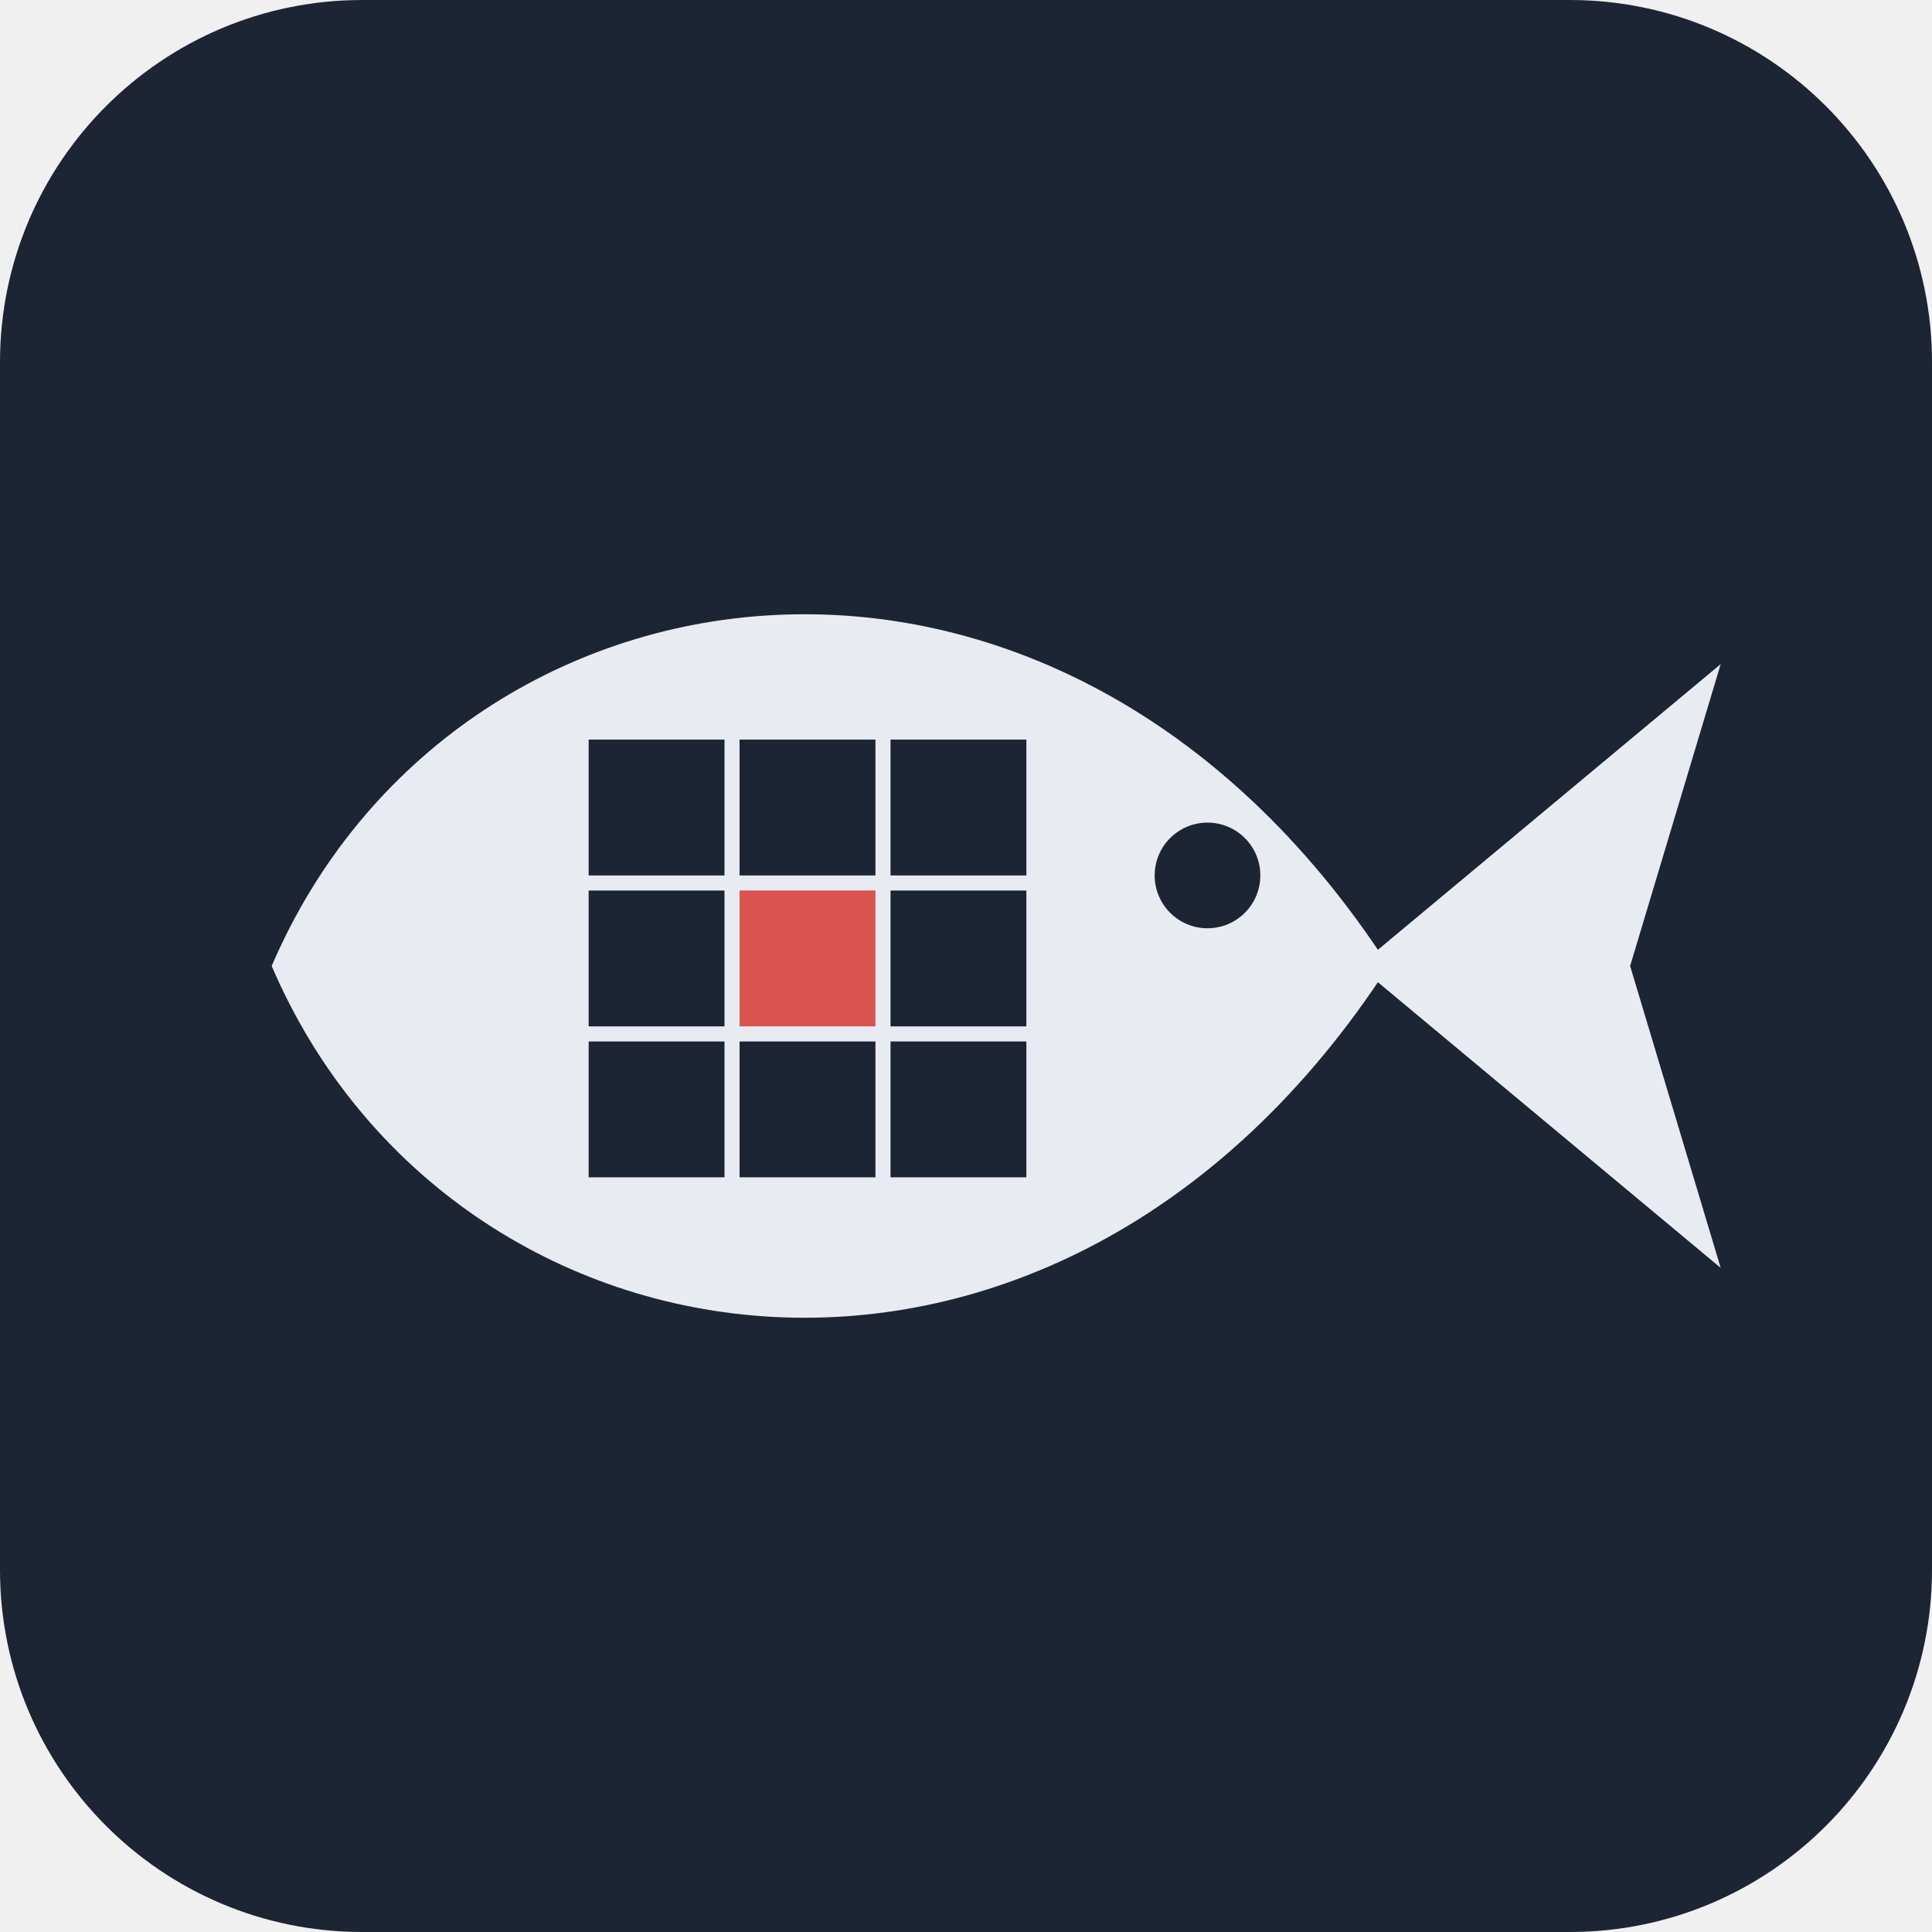
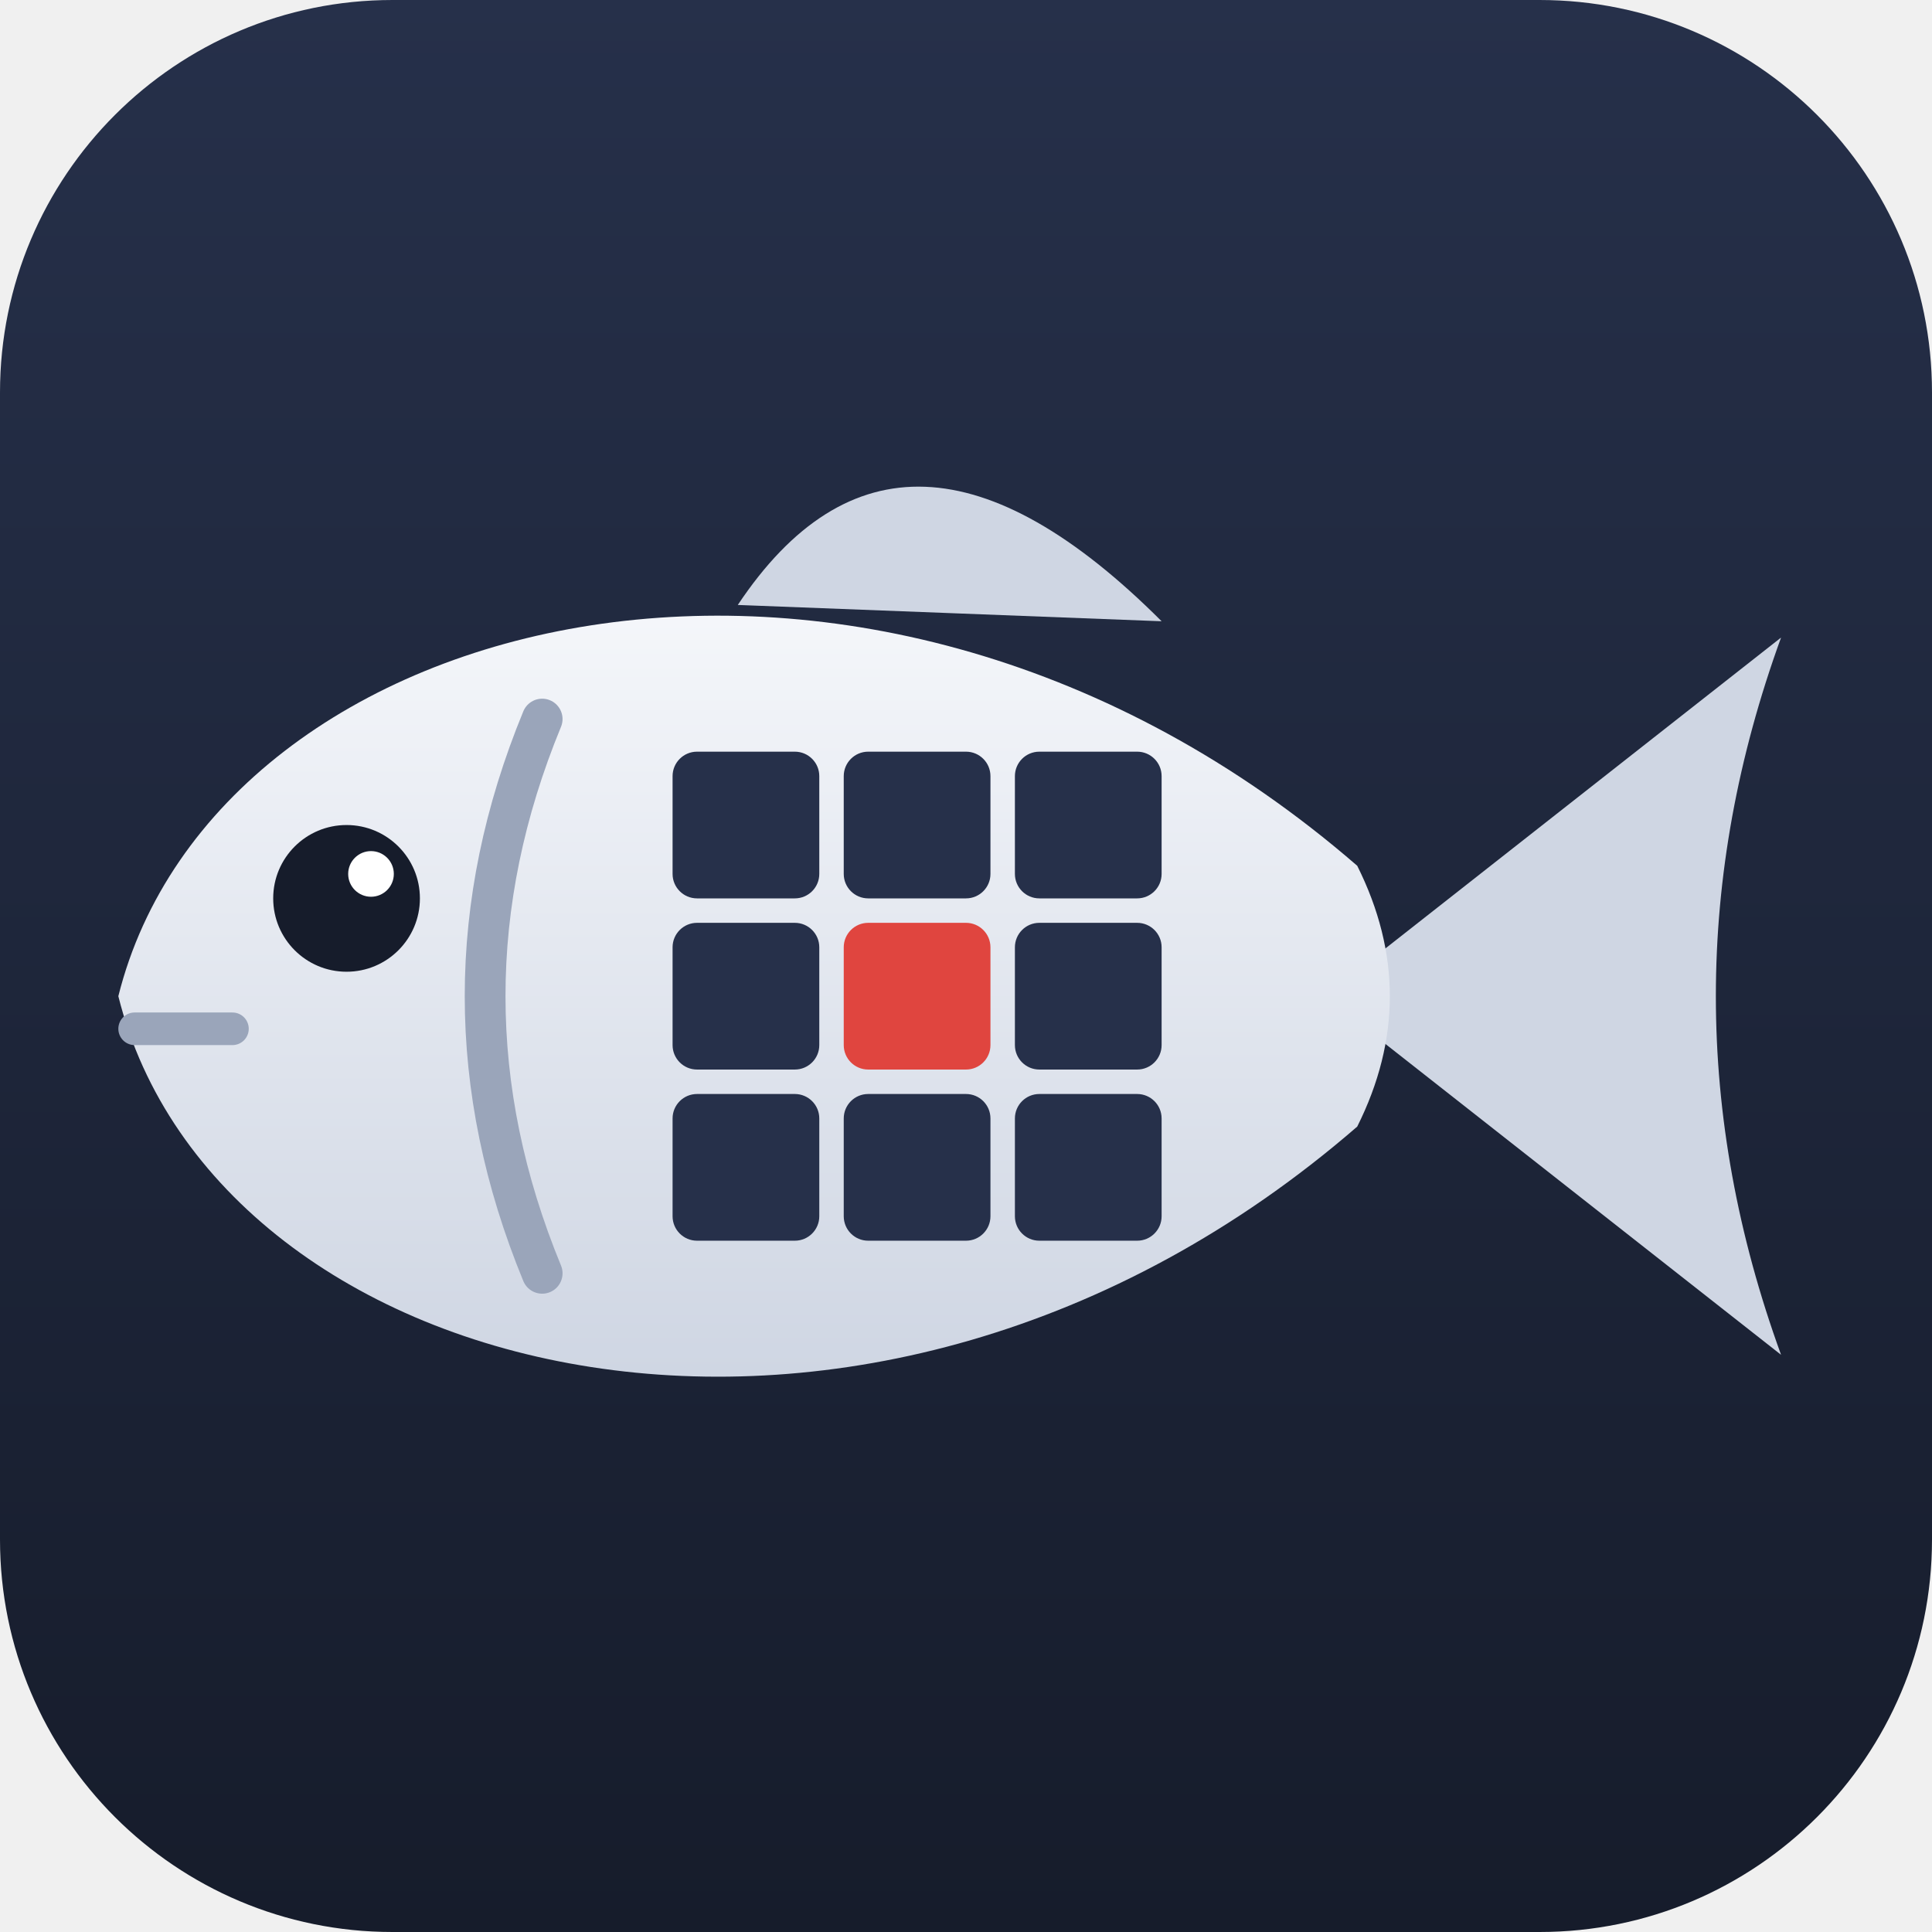
<svg xmlns="http://www.w3.org/2000/svg" width="128" height="128" viewBox="0 0 128 128" role="img" aria-label="Smotherfish logo">
-   <rect width="128" height="128" rx="24" fill="#1d2433" />
-   <path d="M18 64 C 30 36, 70 30, 92 64 C 70 98, 30 92, 18 64 Z" fill="#e8ecf2" />
-   <path d="M90 64 L 114 44 L 108 64 L 114 84 Z" fill="#e8ecf2" />
-   <g transform="translate(39 49)">
-     <rect x="0" y="0" width="9" height="9" fill="#1d2433" />
-     <rect x="10" y="0" width="9" height="9" fill="#1d2433" />
-     <rect x="20" y="0" width="9" height="9" fill="#1d2433" />
-     <rect x="0" y="10" width="9" height="9" fill="#1d2433" />
-     <rect x="10" y="10" width="9" height="9" fill="#d9534f" />
-     <rect x="20" y="10" width="9" height="9" fill="#1d2433" />
-     <rect x="0" y="20" width="9" height="9" fill="#1d2433" />
-     <rect x="10" y="20" width="9" height="9" fill="#1d2433" />
-     <rect x="20" y="20" width="9" height="9" fill="#1d2433" />
+   <defs>
+     <linearGradient id="bg" x1="0" y1="0" x2="0" y2="1">
+       <stop offset="0" stop-color="#26304a" />
+       <stop offset="1" stop-color="#161c2b" />
+     </linearGradient>
+     <linearGradient id="body" x1="0" y1="0" x2="0" y2="1">
+       <stop offset="0" stop-color="#f4f6fa" />
+       <stop offset="1" stop-color="#cfd6e3" />
+     </linearGradient>
+   </defs>
+   <rect width="128" height="128" rx="26" fill="url(#bg)" />
+   <g transform="translate(64 66) scale(1.08) translate(-64 -64)">
+     <path d="M50 40 Q 60 25 76 41 Z" fill="#cfd6e3" />
+     <path d="M86 64 L 114 42 Q 106 64 114 86 Z" fill="#cfd6e3" />
+     <path d="M12 64 C 18 40, 58 30, 88 56 Q 92 64 88 72 C 58 98, 18 88, 12 64 Z" fill="url(#body)" />
+     <path d="M38 47 Q 31 64 38 81" fill="none" stroke="#9aa5ba" stroke-width="2.5" stroke-linecap="round" />
+     <circle cx="26" cy="58" r="4.5" fill="#161c2b" />
+     <circle cx="27.5" cy="56.5" r="1.4" fill="#ffffff" />
+     <path d="M13 66 L 19 66" stroke="#9aa5ba" stroke-width="2" stroke-linecap="round" />
+     <g transform="translate(46 49)">
+       <rect x="0" y="0" width="9" height="9" rx="1.5" fill="#26304a" />
+       <rect x="10.5" y="0" width="9" height="9" rx="1.5" fill="#26304a" />
+       <rect x="21" y="0" width="9" height="9" rx="1.5" fill="#26304a" />
+       <rect x="0" y="10.5" width="9" height="9" rx="1.5" fill="#26304a" />
+       <rect x="10.5" y="10.5" width="9" height="9" rx="1.5" fill="#e0453f" />
+       <rect x="21" y="10.5" width="9" height="9" rx="1.5" fill="#26304a" />
+       <rect x="0" y="21" width="9" height="9" rx="1.5" fill="#26304a" />
+       <rect x="10.5" y="21" width="9" height="9" rx="1.5" fill="#26304a" />
+       <rect x="21" y="21" width="9" height="9" rx="1.5" fill="#26304a" />
+     </g>
  </g>
-   <circle cx="80" cy="58" r="3.5" fill="#1d2433" />
</svg>
